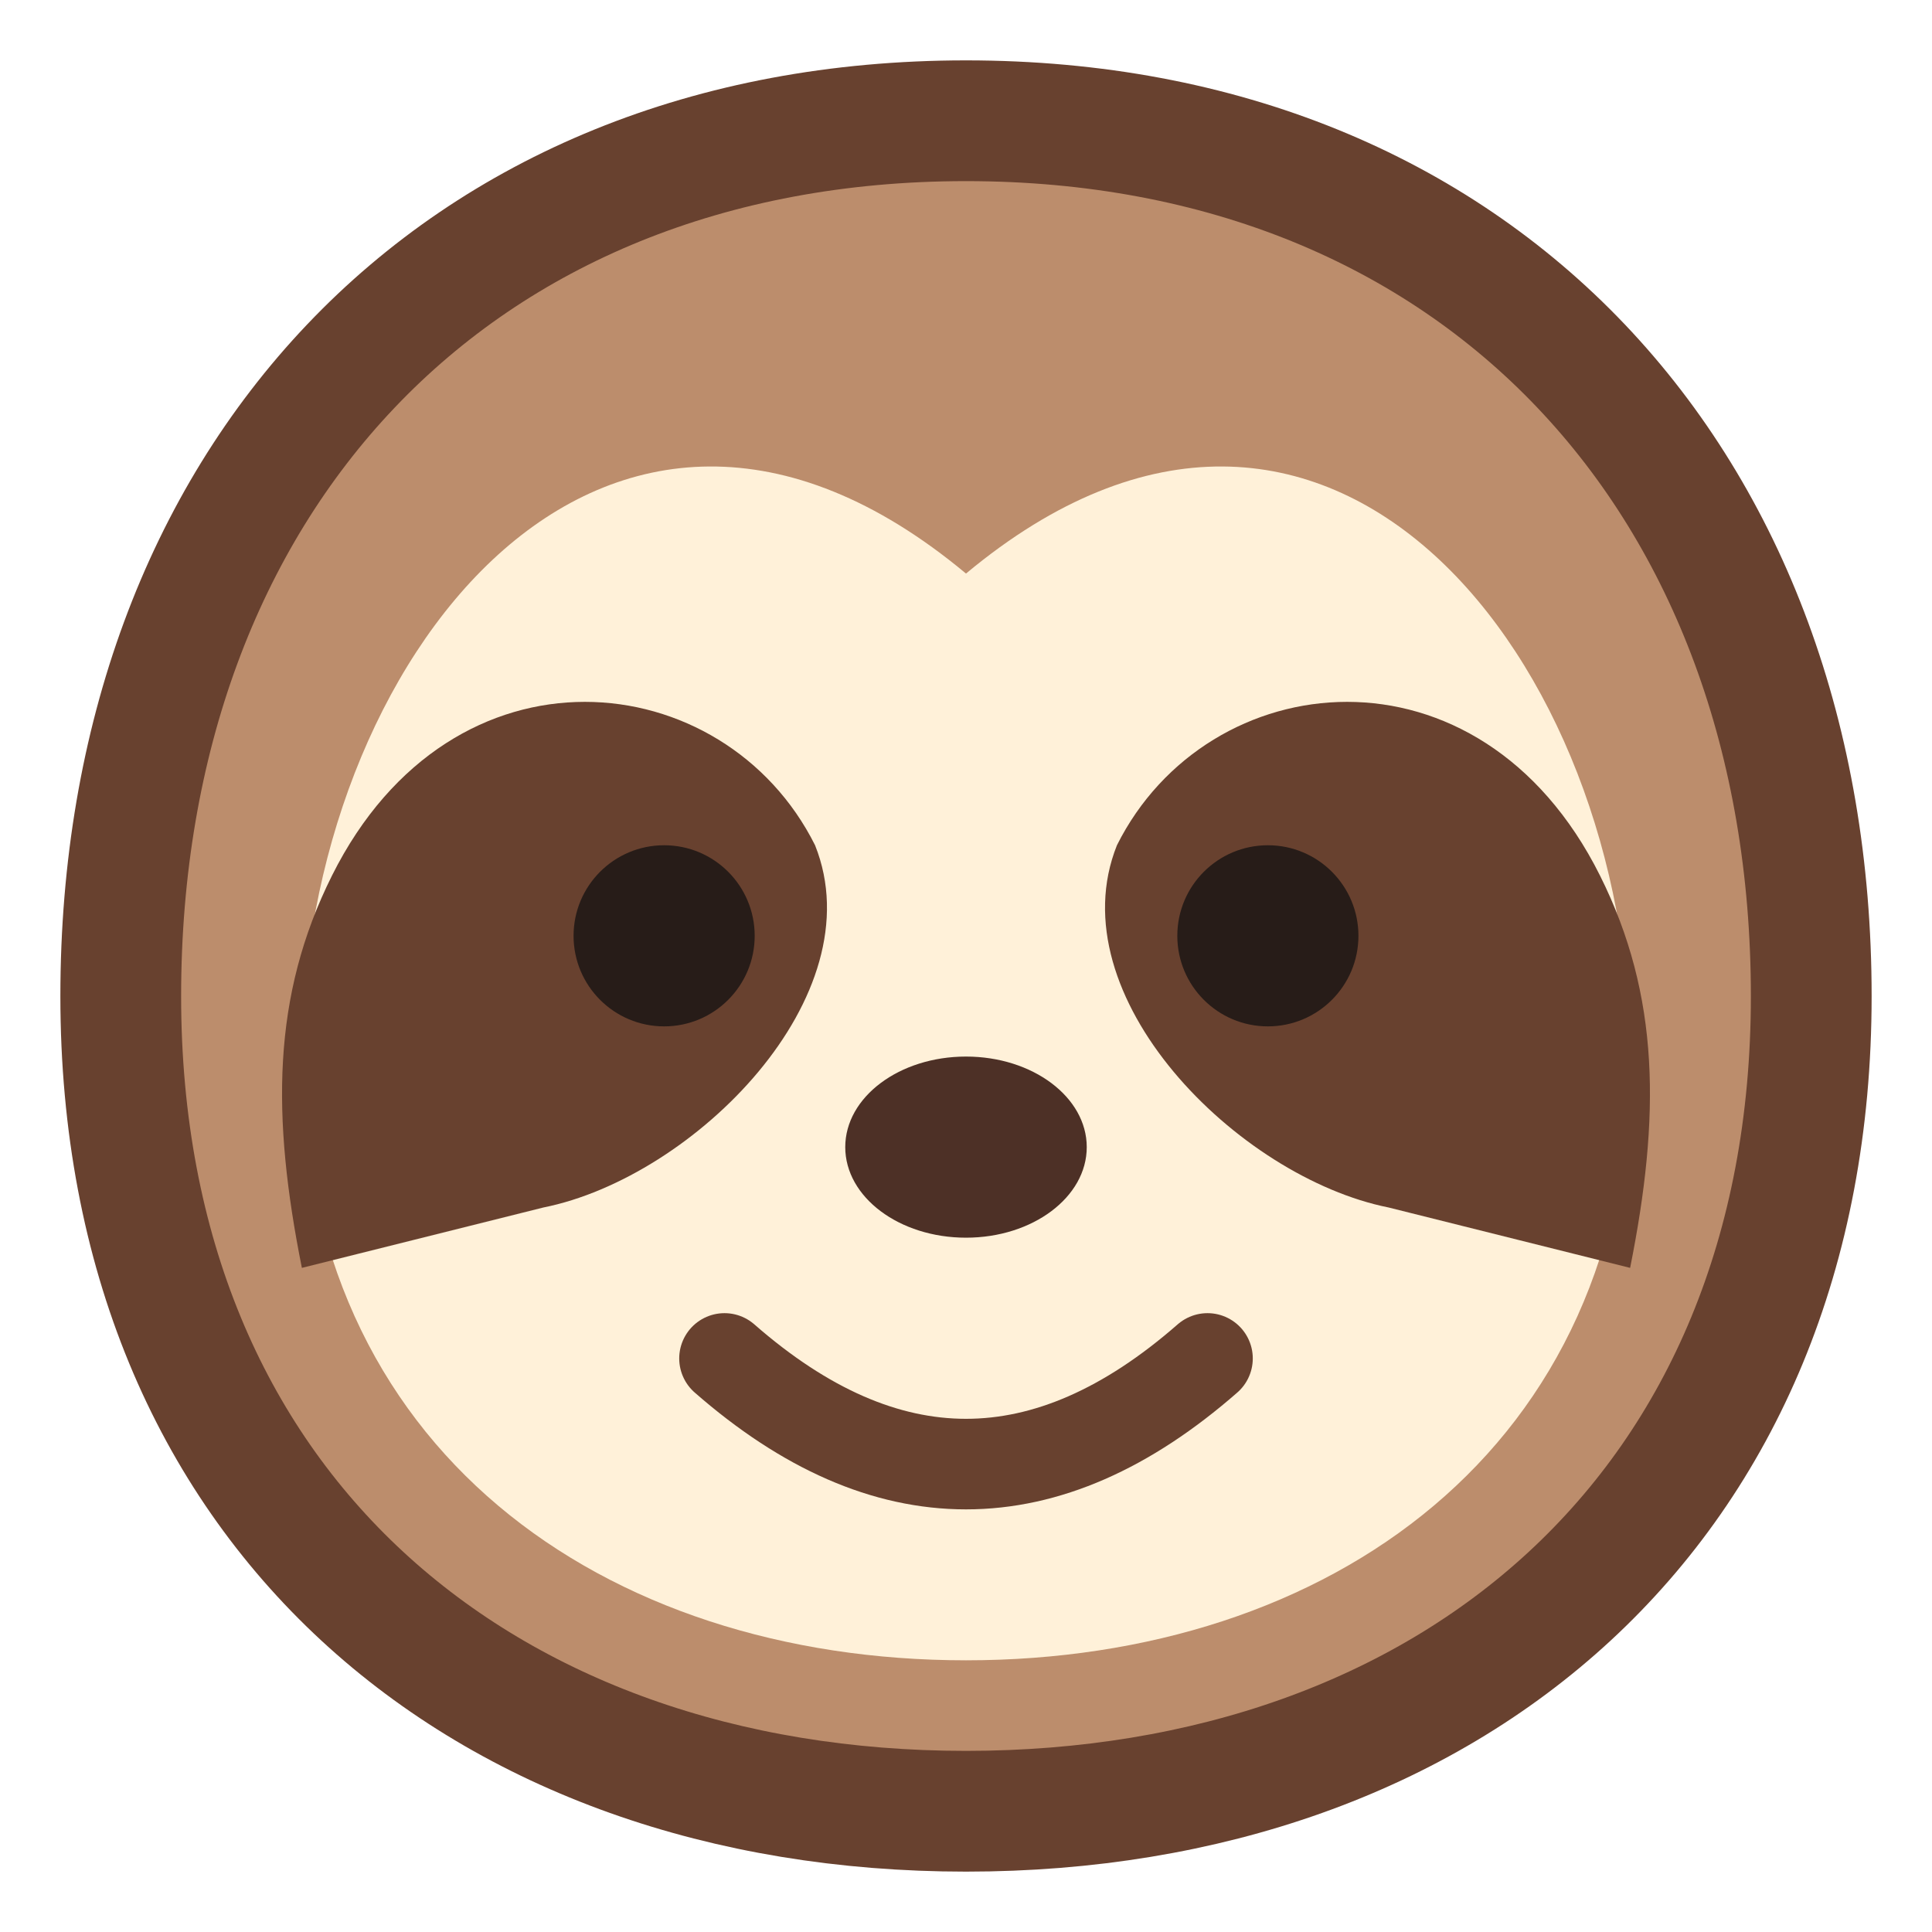
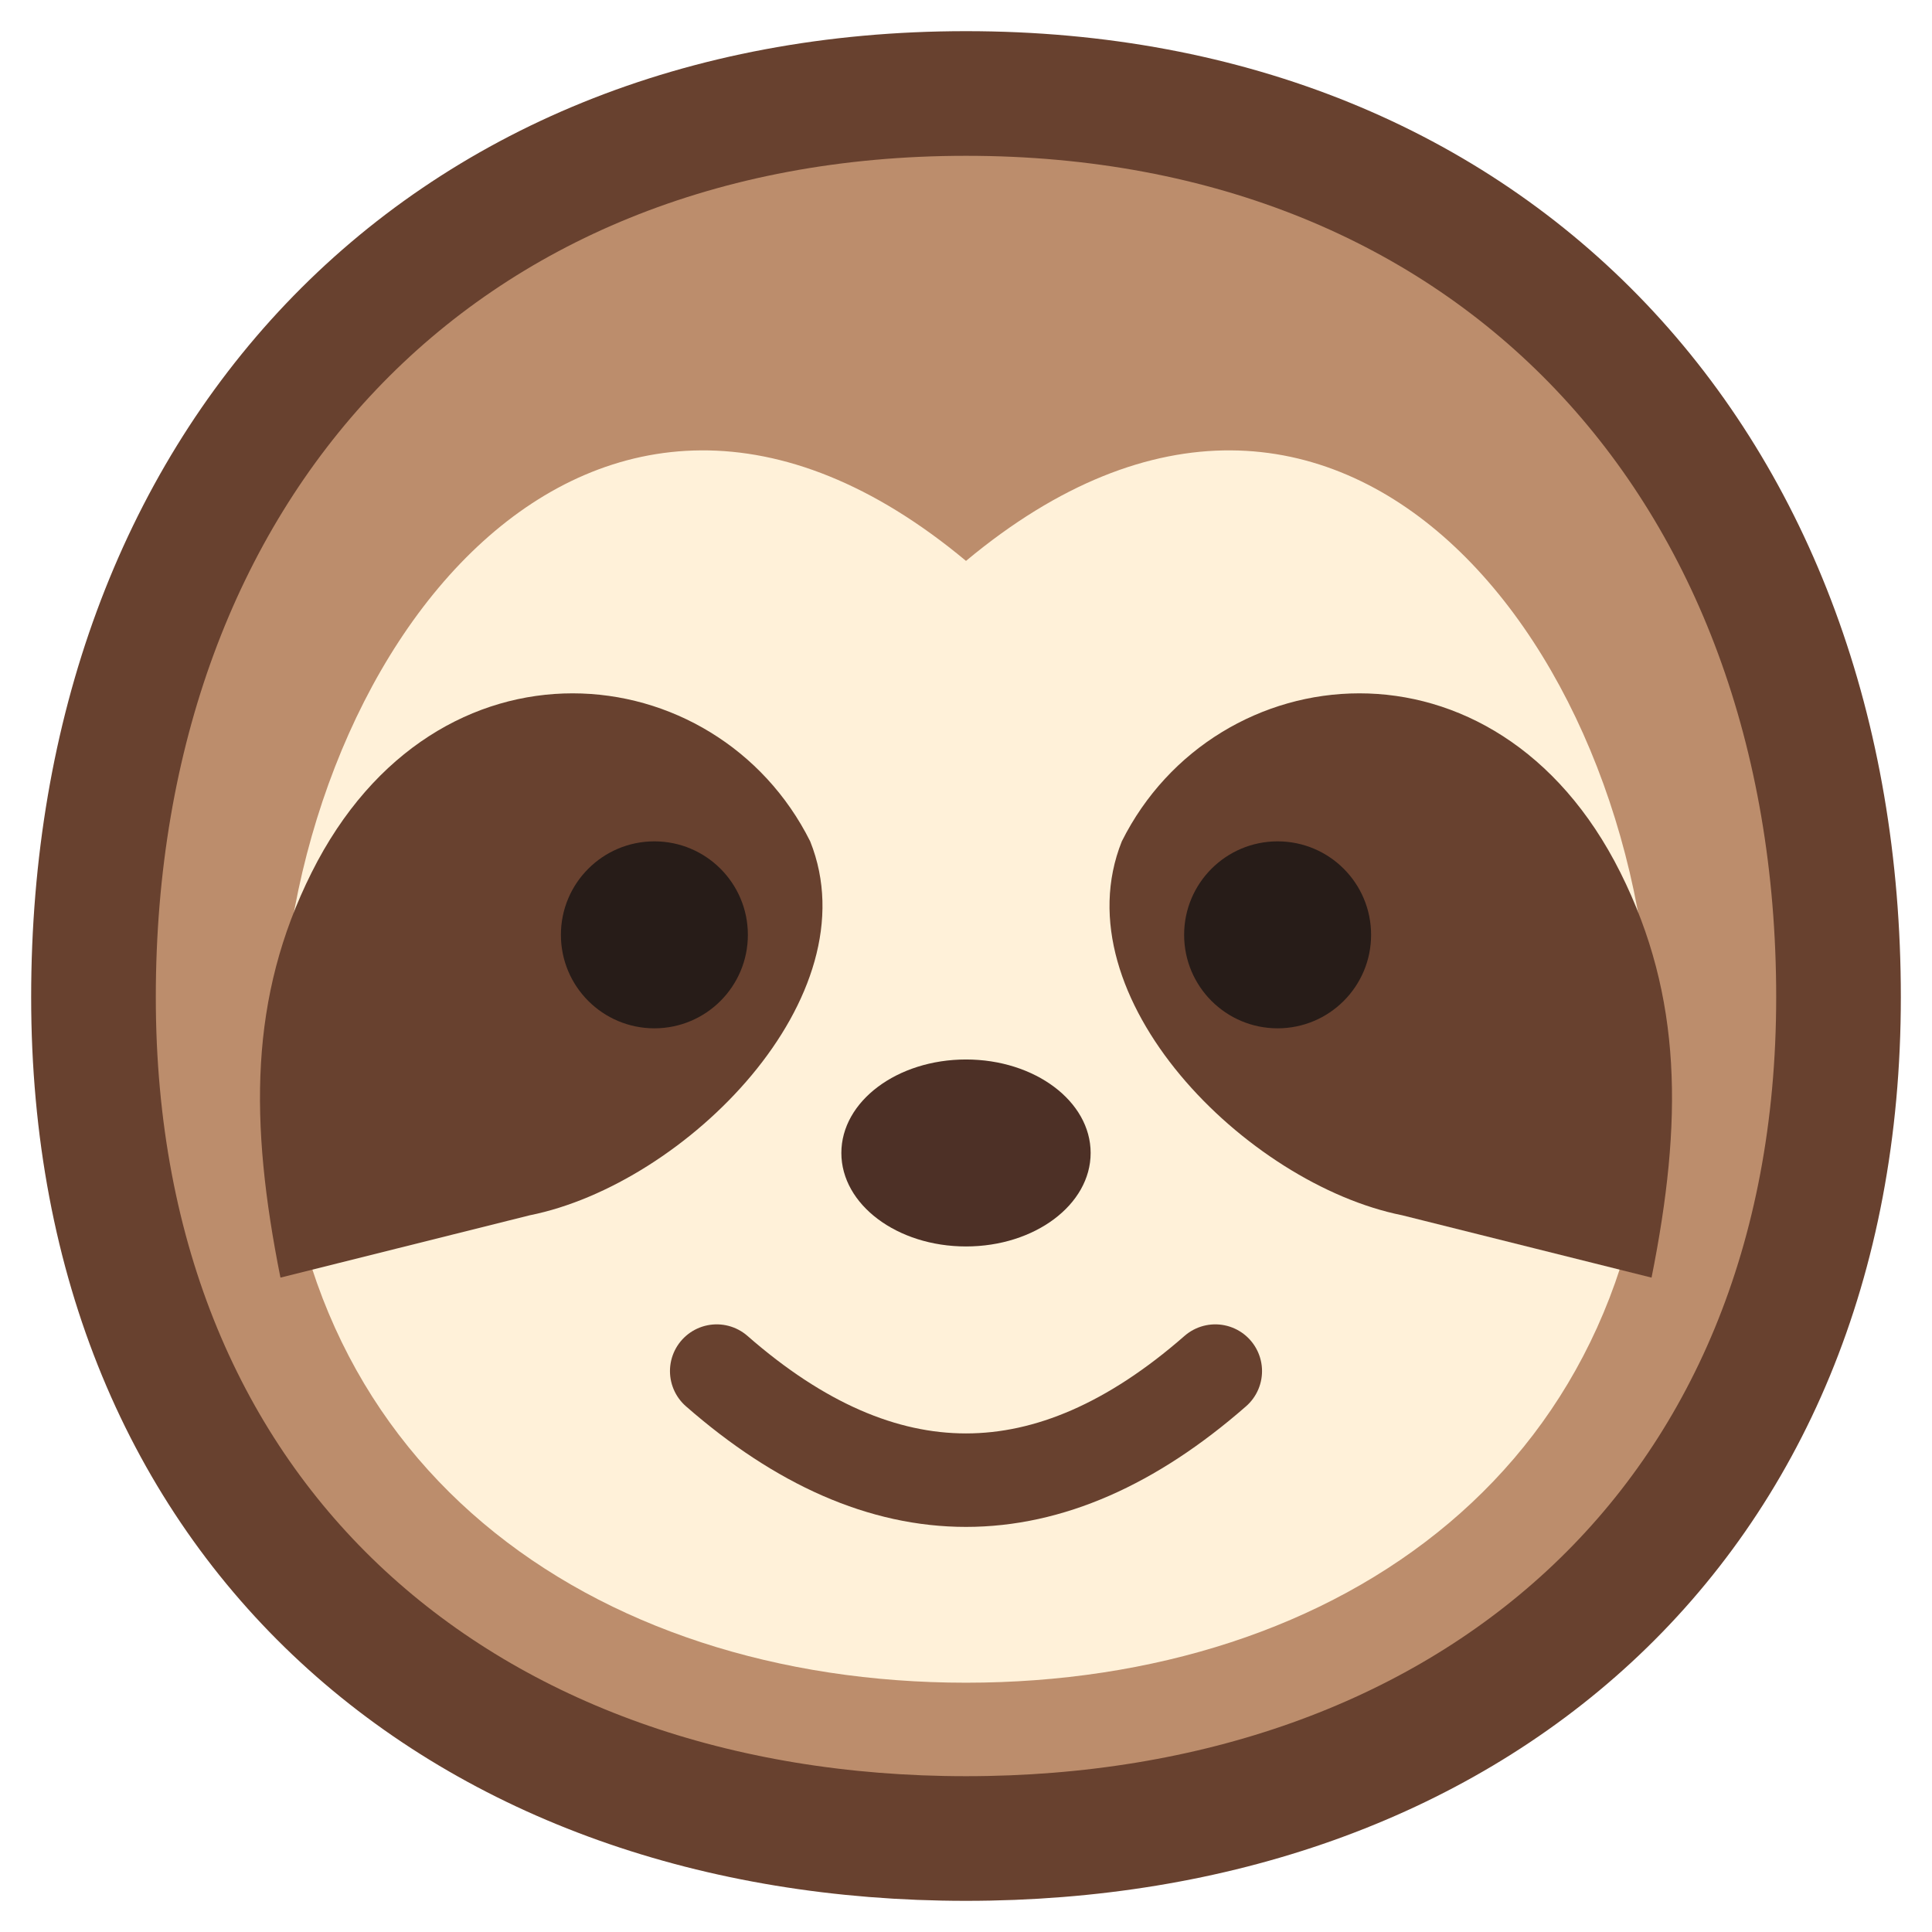
- <svg xmlns="http://www.w3.org/2000/svg" viewBox="0 0 64 64" role="img" aria-label="DFE sloth">
+ <svg xmlns="http://www.w3.org/2000/svg" viewBox="1 1 62 62" role="img" aria-label="DFE sloth">
  <path d="M32 4C15 4 4 16 4 33c0 17 12 27 28 27s28-10 28-27C60 16 49 4 32 4Z" fill="#BC8D6C" stroke="#68412F" stroke-width="4" />
  <path d="M32 19C20 9 10 22 10 35c0 13 10 20 22 20s22-7 22-20C54 22 44 9 32 19Z" fill="#FFF1D9" />
  <path d="M11 29c4-8 13-7 16-1 2 5-4 11-9 12l-8 2c-1-5-1-9 1-13Zm42 0c-4-8-13-7-16-1-2 5 4 11 9 12l8 2c1-5 1-9-1-13Z" fill="#68412F" />
  <circle cx="22" cy="31" r="3" fill="#271C18" />
  <circle cx="42" cy="31" r="3" fill="#271C18" />
  <ellipse cx="32" cy="38" rx="4" ry="3" fill="#4D3026" />
  <path d="M24 45q8 7 16 0" fill="none" stroke="#68412F" stroke-width="3" stroke-linecap="round" />
</svg>
